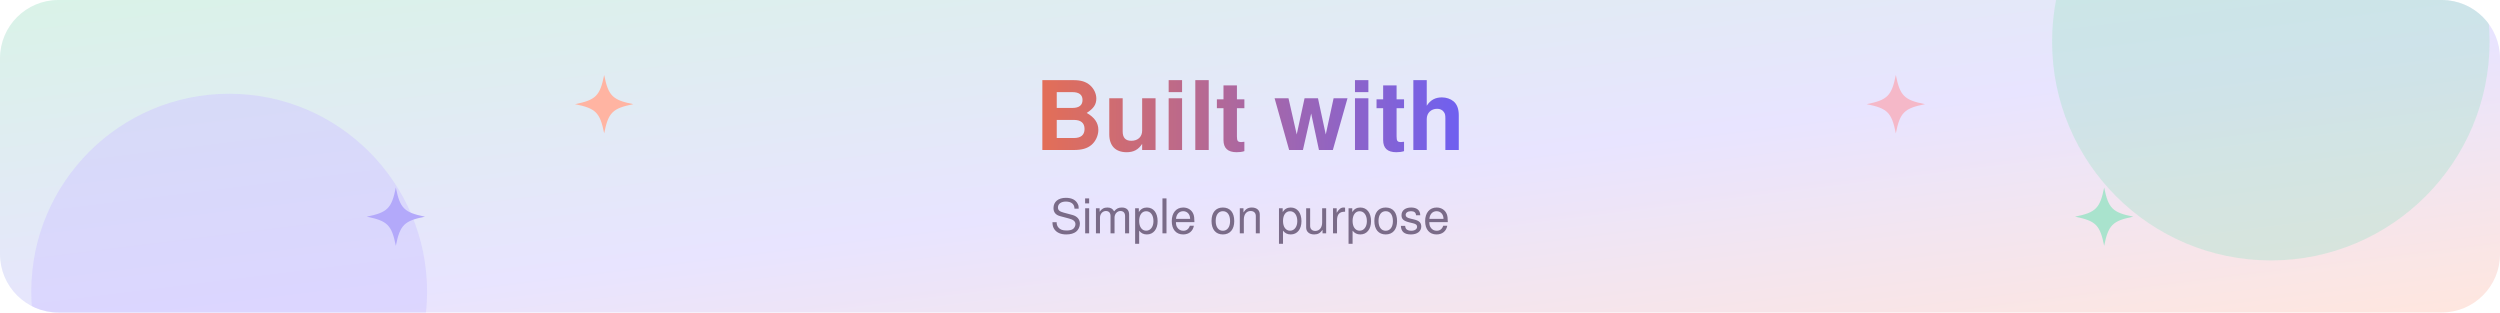
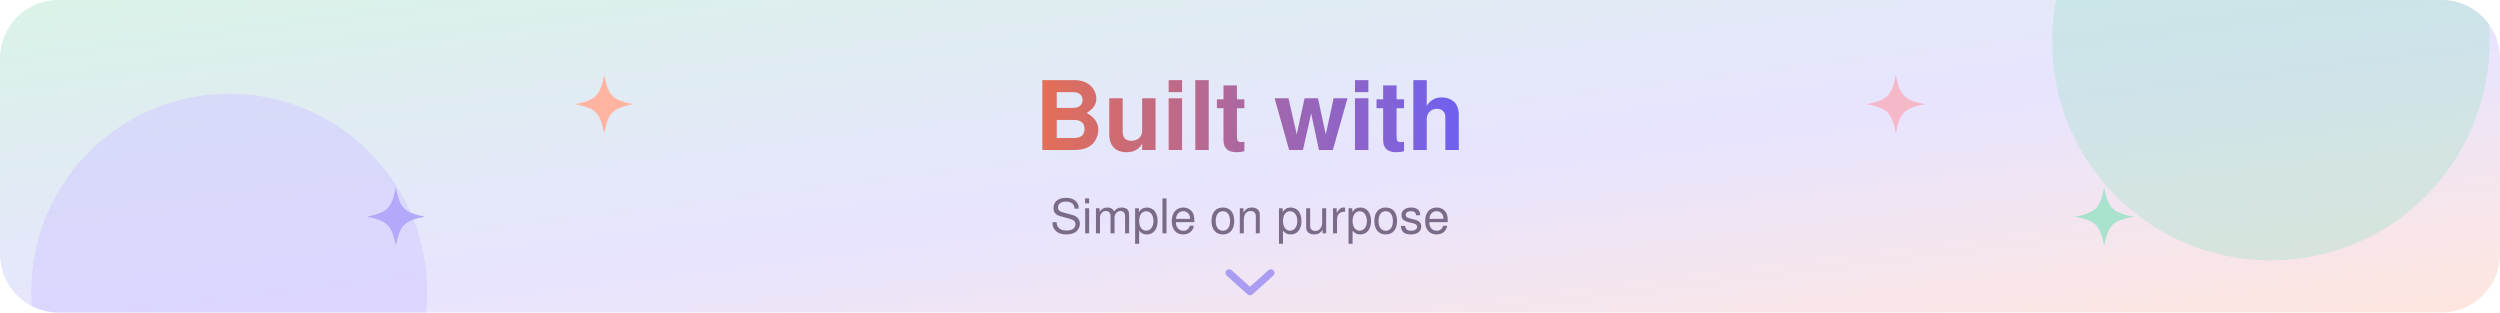
<svg xmlns="http://www.w3.org/2000/svg" viewBox="0 0 1200 150" width="1200" height="150" role="img" aria-label="Built with">
  <defs>
    <linearGradient id="bg" x1="0" y1="0" x2="1" y2="1">
      <stop offset="0" stop-color="#D9F3E7" />
      <stop offset=".55" stop-color="#E8E4FF" />
      <stop offset="1" stop-color="#FFE6DE" />
    </linearGradient>
    <linearGradient id="t" x1="0" y1="0" x2="1" y2="0">
      <stop offset="0" stop-color="#E36E57" />
      <stop offset="1" stop-color="#6F60F0" />
    </linearGradient>
    <clipPath id="c">
      <rect width="1200" height="150" rx="28" />
    </clipPath>
    <path id="s" d="M0-14C2-4 4-2 14 0 4 2 2 4 0 14-2 4-4 2-14 0-4-2-2-4 0-14Z" />
    <path id="pin" d="M0 0C-5-9-22-20-22-37a22 22 0 0 1 44 0C22-20 5-9 0 0Z" />
  </defs>
  <style>
.blob{animation:drift 11s ease-in-out infinite alternate}.b2{animation-duration:14s;animation-direction:alternate-reverse}.b3{animation-duration:17s}
.bob{animation:bob 3.4s ease-in-out infinite}.d1{animation-delay:-.9s}.d2{animation-delay:-1.8s}.d3{animation-delay:-2.6s}
.walk{stroke-dasharray:3 15;animation:walk 3s linear infinite}
.tw{animation:tw 3.2s ease-in-out infinite}.t2{animation-delay:-1s}.t3{animation-delay:-2s}
.rise{animation:rise .9s ease-out both}.r2{animation-delay:.2s}
@keyframes drift{to{transform:translate(40px,-20px) scale(1.12)}}
@keyframes bob{0%,100%{transform:translateY(0)}50%{transform:translateY(-10px)}}
@keyframes walk{to{stroke-dashoffset:-54}}
@keyframes tw{0%,100%{opacity:.35}50%{opacity:1}}
@keyframes rise{from{opacity:0;transform:translateY(16px)}}
@media (prefers-reduced-motion:reduce){*{animation:none!important}}
</style>
  <g clip-path="url(#c)">
    <rect width="1200" height="150" fill="url(#bg)" />
    <circle class="blob" cx="110" cy="140" r="95" fill="#CFC8FF" opacity=".5" />
    <circle class="blob b2" cx="1090" cy="20" r="105" fill="#A9E3CD" opacity=".42" />
    <use class="tw" href="#s" x="290" y="50" fill="#FFB4A2" />
    <use class="tw t2" href="#s" x="190" y="104" fill="#B3A9FA" />
    <use class="tw t3" href="#s" x="910" y="50" fill="#F5B8C8" />
    <use class="tw" href="#s" x="1010" y="104" fill="#A9E3CD" />
    <g font-family="-apple-system,BlinkMacSystemFont,'Segoe UI',Helvetica,Arial,sans-serif" text-anchor="middle">
      <text x="600" y="72.0" font-size="46" font-weight="800" fill="url(#t)">Built with</text>
      <text x="600" y="112.0" font-size="23" fill="#7A6B88">Simple on purpose</text>
    </g>
+     <g transform="translate(600 136)">
+       <g class="bob">
+         <path d="M-10-5l10 9 10-9" fill="none" stroke="#6F60F0" stroke-opacity=".55" stroke-width="3.5" stroke-linecap="round" stroke-linejoin="round" />
+       </g>
+     </g>
  </g>
</svg>
